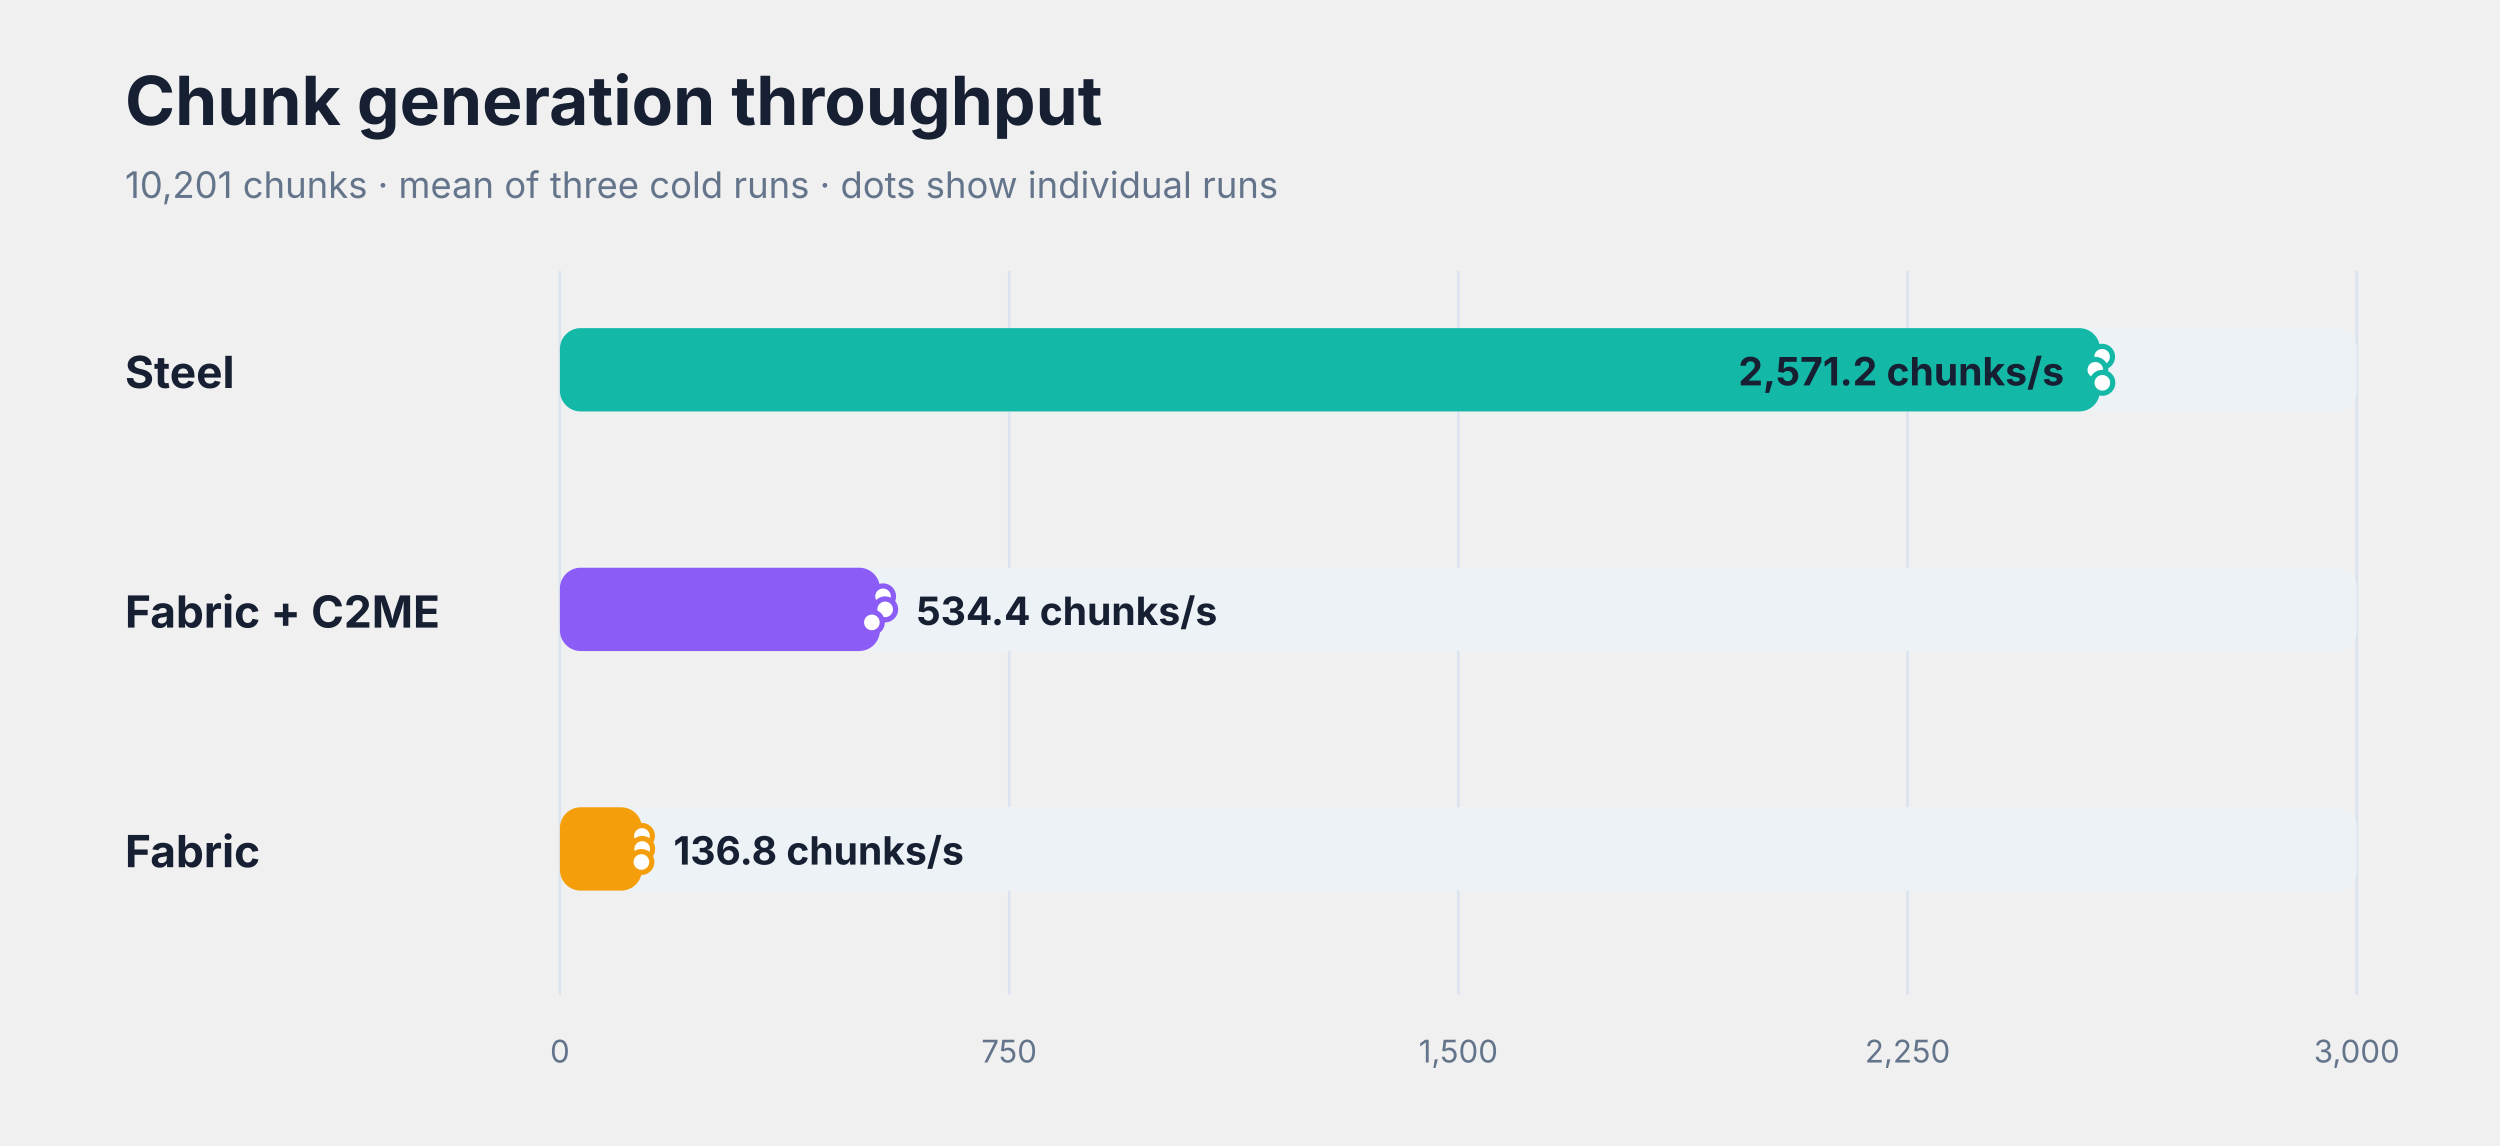
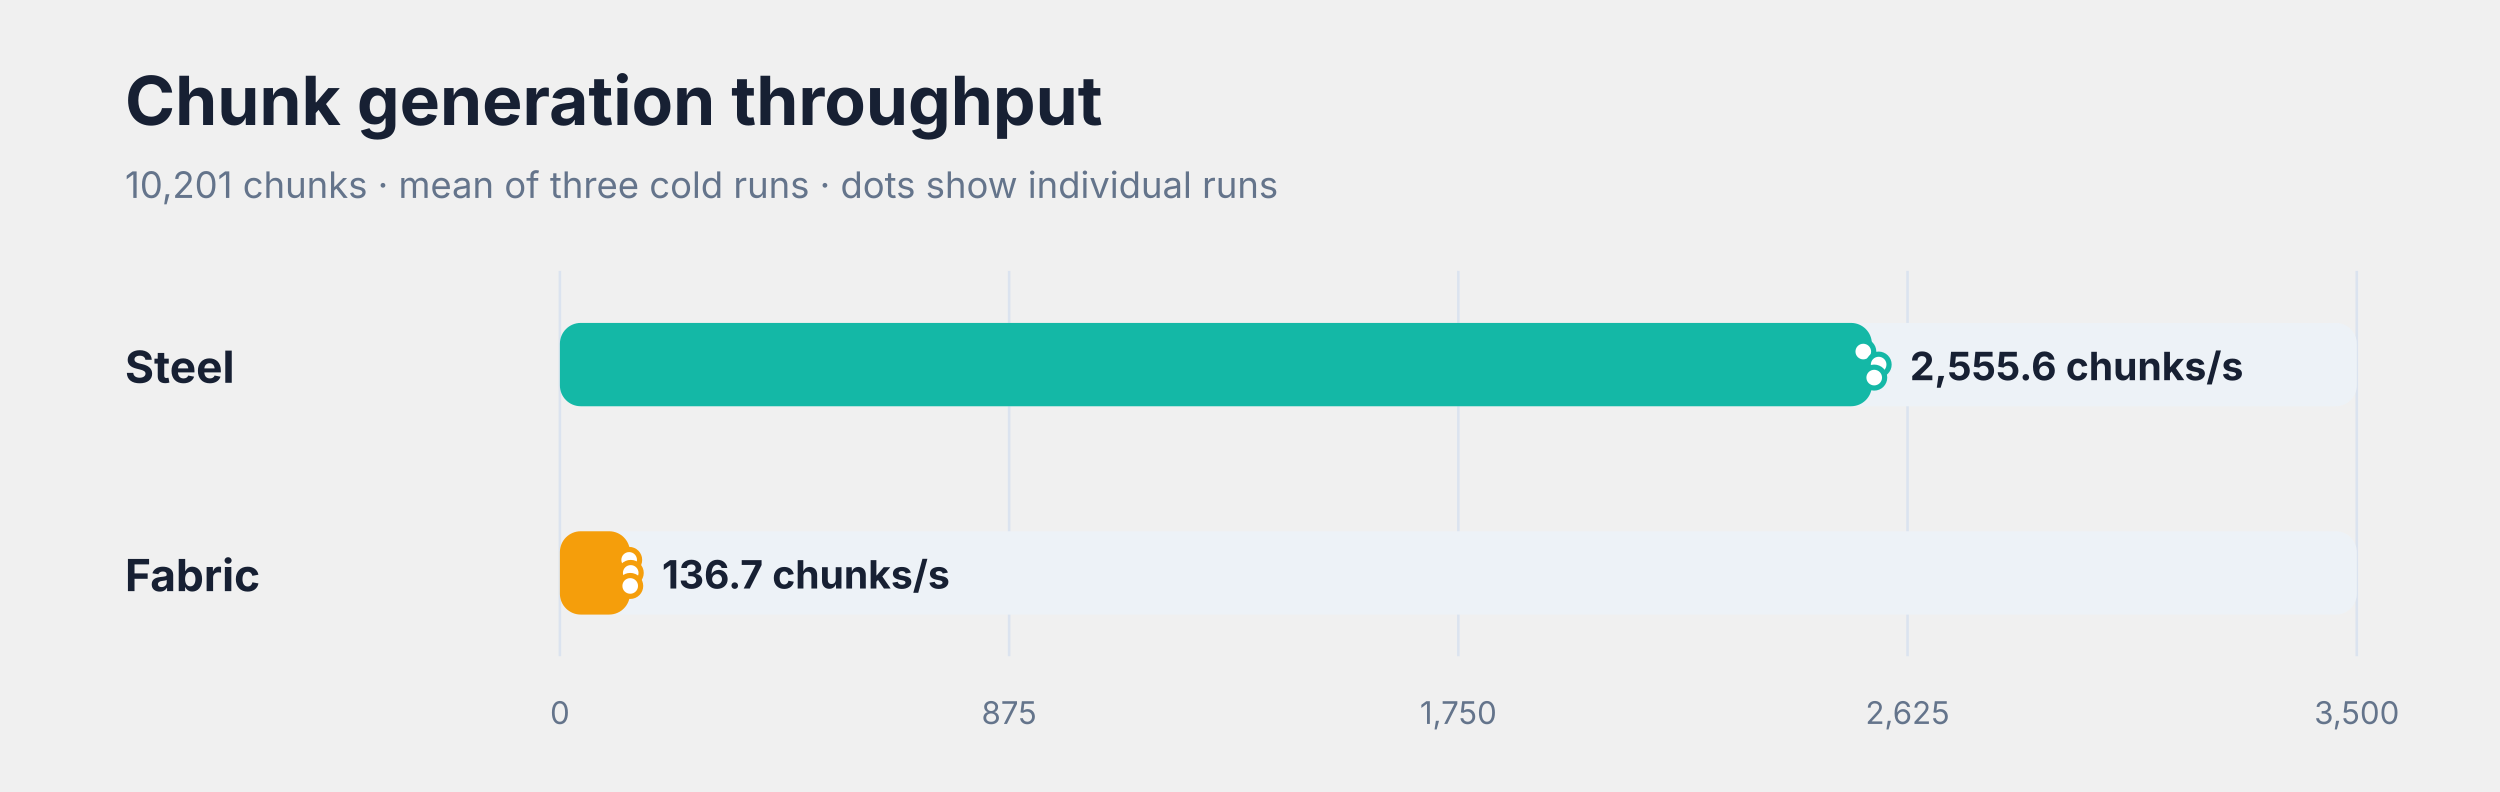
- <svg xmlns="http://www.w3.org/2000/svg" viewBox="0 0 960 440" role="img">
+ <svg xmlns="http://www.w3.org/2000/svg" viewBox="0 0 960 304" role="img">
  <style>
  text { font-family: Inter, ui-sans-serif, system-ui, sans-serif; fill: #172033; }
  .muted { fill: #64748b; }
  .grid { stroke: #dbe3ef; stroke-width: 1; }
  .track { fill: #edf2f7; }
  @media (prefers-color-scheme: dark) {
    text { fill: #edf3fb; }
    .muted { fill: #9aacbf; }
    .grid { stroke: #334155; }
    .track { fill: #1e293b; }
  }
</style>
  <text x="48" y="48" font-size="26" font-weight="700">Chunk generation throughput</text>
  <text x="48" y="76" font-size="14" class="muted">10,201 chunks · mean of three cold runs · dots show individual runs</text>
-   <line x1="215" y1="104" x2="215" y2="382" class="grid" />
-   <text x="215" y="408" text-anchor="middle" font-size="12" class="muted">0</text>
-   <line x1="387.5" y1="104" x2="387.5" y2="382" class="grid" />
-   <text x="387.5" y="408" text-anchor="middle" font-size="12" class="muted">750</text>
-   <line x1="560" y1="104" x2="560" y2="382" class="grid" />
-   <text x="560" y="408" text-anchor="middle" font-size="12" class="muted">1,500</text>
-   <line x1="732.5" y1="104" x2="732.5" y2="382" class="grid" />
-   <text x="732.5" y="408" text-anchor="middle" font-size="12" class="muted">2,250</text>
-   <line x1="905" y1="104" x2="905" y2="382" class="grid" />
-   <text x="905" y="408" text-anchor="middle" font-size="12" class="muted">3,000</text>
-   <text x="48" y="149" font-size="17" font-weight="650">Steel</text>
-   <rect x="215" y="126" width="690" height="32" rx="8" class="track" />
-   <rect x="215" y="126" width="591.4" height="32" rx="8" fill="#14b8a6" />
-   <circle cx="807.2" cy="137" r="4" fill="#ffffff" stroke="#14b8a6" stroke-width="2" />
-   <circle cx="804.6" cy="142" r="4" fill="#ffffff" stroke="#14b8a6" stroke-width="2" />
-   <circle cx="807.3" cy="147" r="4" fill="#ffffff" stroke="#14b8a6" stroke-width="2" />
-   <text x="792.6" y="148" text-anchor="end" font-size="15" font-weight="700">2,571.2 chunks/s</text>
-   <text x="48" y="241" font-size="17" font-weight="650">Fabric + C2ME</text>
-   <rect x="215" y="218" width="690" height="32" rx="8" class="track" />
-   <rect x="215" y="218" width="122.9" height="32" rx="8" fill="#8b5cf6" />
-   <circle cx="339.1" cy="229" r="4" fill="#ffffff" stroke="#8b5cf6" stroke-width="2" />
-   <circle cx="339.9" cy="234" r="4" fill="#ffffff" stroke="#8b5cf6" stroke-width="2" />
-   <circle cx="334.8" cy="239" r="4" fill="#ffffff" stroke="#8b5cf6" stroke-width="2" />
-   <text x="351.9" y="240" text-anchor="start" font-size="15" font-weight="700">534.4 chunks/s</text>
-   <text x="48" y="333" font-size="17" font-weight="650">Fabric</text>
-   <rect x="215" y="310" width="690" height="32" rx="8" class="track" />
-   <rect x="215" y="310" width="31.5" height="32" rx="8" fill="#f59e0b" />
-   <circle cx="246.5" cy="321" r="4" fill="#ffffff" stroke="#f59e0b" stroke-width="2" />
-   <circle cx="246.6" cy="326" r="4" fill="#ffffff" stroke="#f59e0b" stroke-width="2" />
-   <circle cx="246.3" cy="331" r="4" fill="#ffffff" stroke="#f59e0b" stroke-width="2" />
-   <text x="258.6" y="332" text-anchor="start" font-size="15" font-weight="700">136.8 chunks/s</text>
+   <line x1="215" y1="104" x2="215" y2="252" class="grid" />
+   <text x="215" y="278" text-anchor="middle" font-size="12" class="muted">0</text>
+   <line x1="387.5" y1="104" x2="387.5" y2="252" class="grid" />
+   <text x="387.5" y="278" text-anchor="middle" font-size="12" class="muted">875</text>
+   <line x1="560" y1="104" x2="560" y2="252" class="grid" />
+   <text x="560" y="278" text-anchor="middle" font-size="12" class="muted">1,750</text>
+   <line x1="732.5" y1="104" x2="732.5" y2="252" class="grid" />
+   <text x="732.5" y="278" text-anchor="middle" font-size="12" class="muted">2,625</text>
+   <line x1="905" y1="104" x2="905" y2="252" class="grid" />
+   <text x="905" y="278" text-anchor="middle" font-size="12" class="muted">3,500</text>
+   <text x="48" y="147" font-size="17" font-weight="650">Steel</text>
+   <rect x="215" y="124" width="690" height="32" rx="8" class="track" />
+   <rect x="215" y="124" width="503.8" height="32" rx="8" fill="#14b8a6" />
+   <circle cx="715.5" cy="135" r="4" fill="#ffffff" stroke="#14b8a6" stroke-width="2" />
+   <circle cx="721.4" cy="140" r="4" fill="#ffffff" stroke="#14b8a6" stroke-width="2" />
+   <circle cx="719.7" cy="145" r="4" fill="#ffffff" stroke="#14b8a6" stroke-width="2" />
+   <text x="733.4" y="146" text-anchor="start" font-size="15" font-weight="700">2,555.6 chunks/s</text>
+   <text x="48" y="227" font-size="17" font-weight="650">Fabric</text>
+   <rect x="215" y="204" width="690" height="32" rx="8" class="track" />
+   <rect x="215" y="204" width="26.9" height="32" rx="8" fill="#f59e0b" />
+   <circle cx="241.6" cy="215" r="4" fill="#ffffff" stroke="#f59e0b" stroke-width="2" />
+   <circle cx="242.2" cy="220" r="4" fill="#ffffff" stroke="#f59e0b" stroke-width="2" />
+   <circle cx="242.0" cy="225" r="4" fill="#ffffff" stroke="#f59e0b" stroke-width="2" />
+   <text x="254.2" y="226" text-anchor="start" font-size="15" font-weight="700">136.7 chunks/s</text>
</svg>
